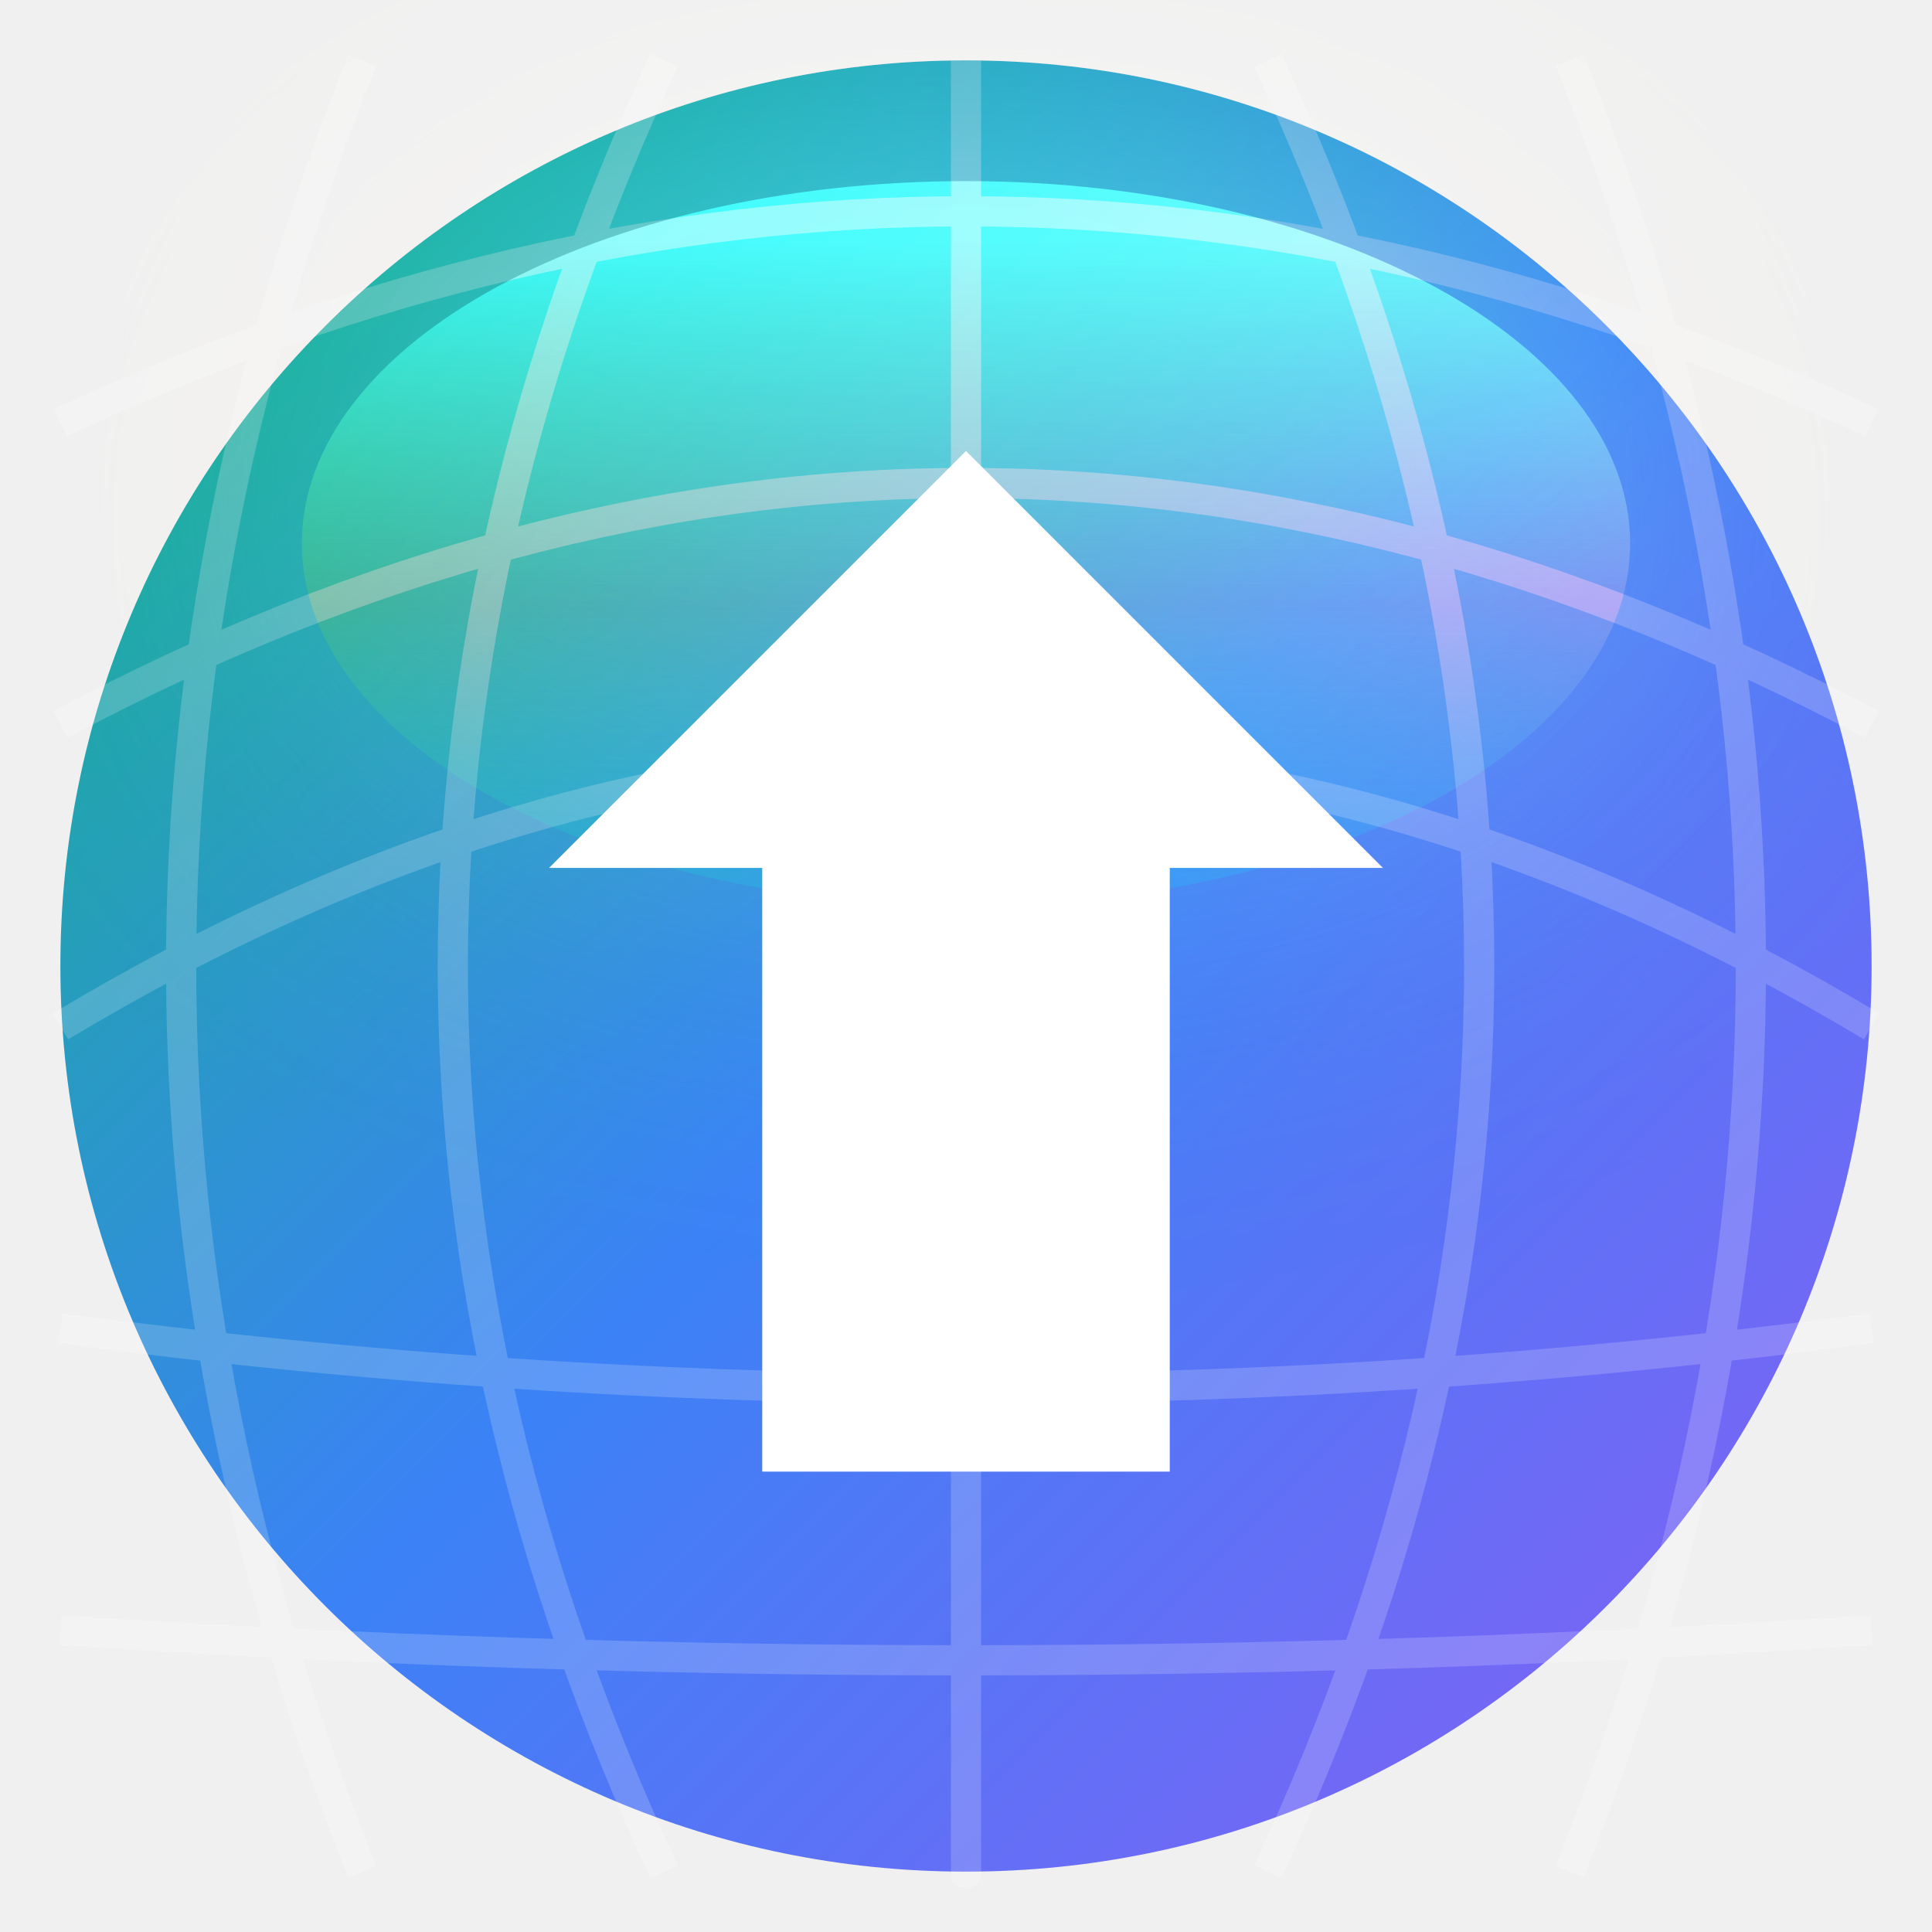
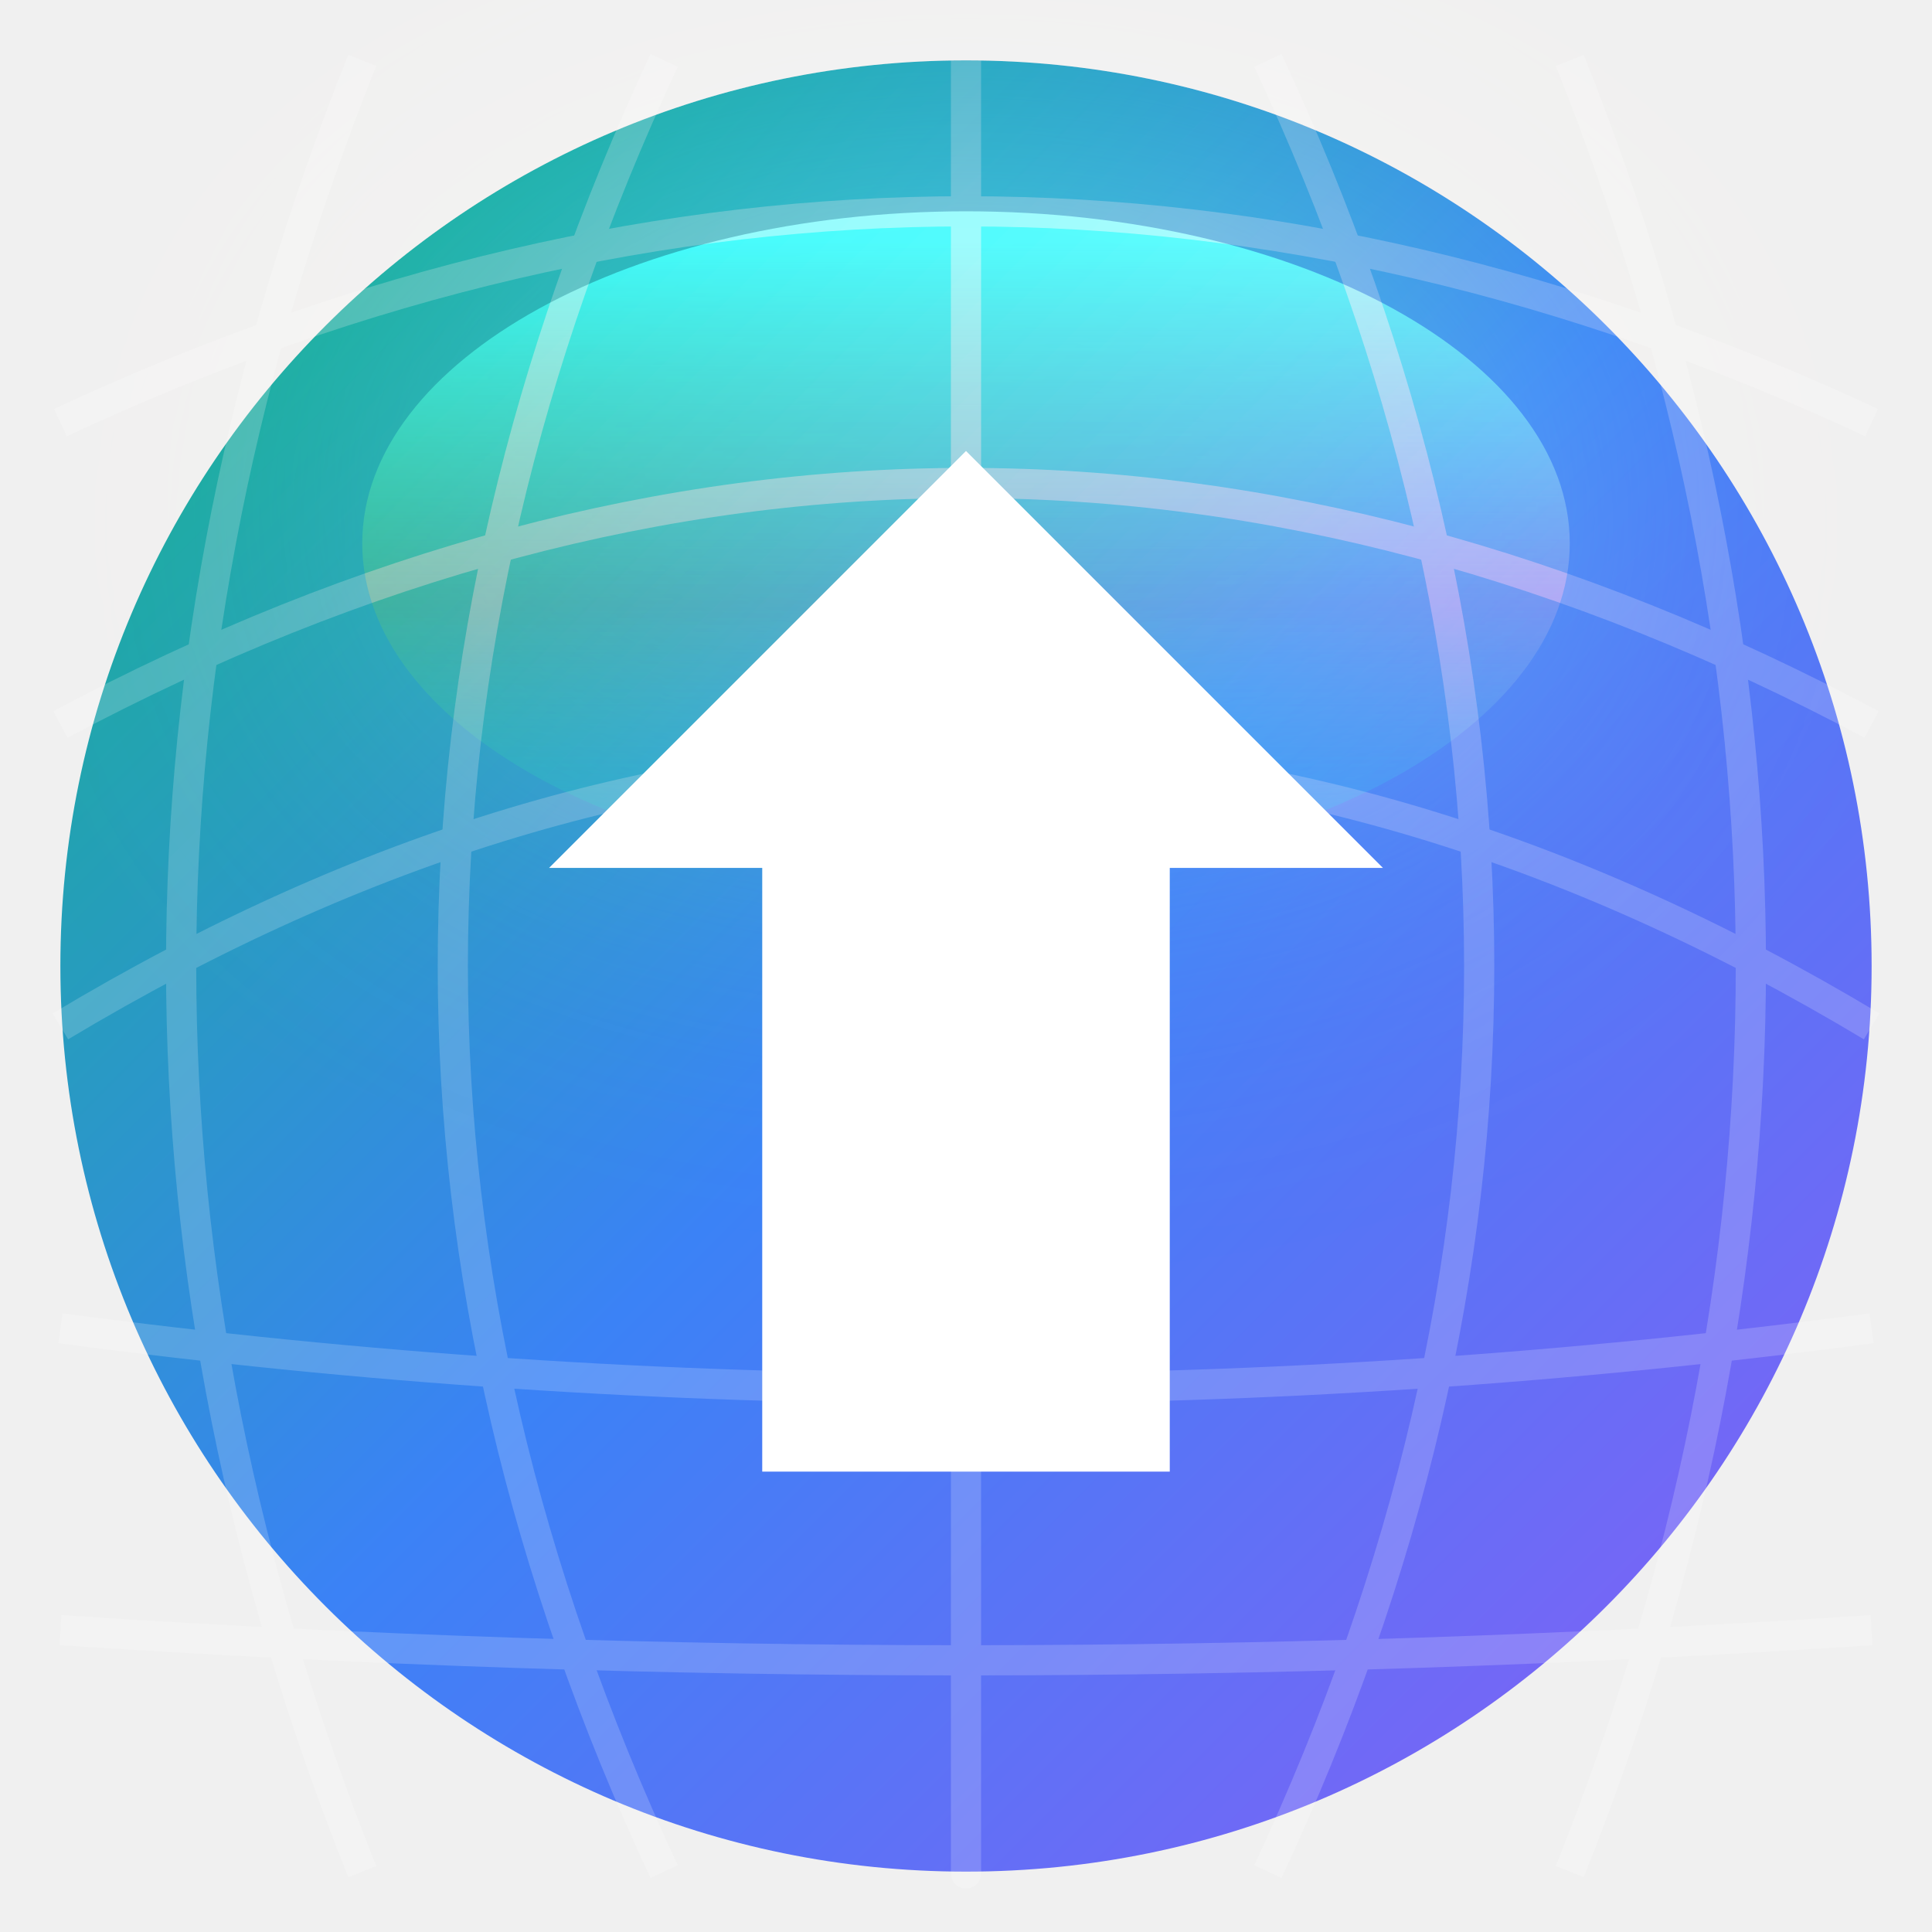
<svg xmlns="http://www.w3.org/2000/svg" viewBox="0 0 64 64">
  <defs>
    <linearGradient id="bgGradient" x1="0%" y1="0%" x2="100%" y2="100%">
      <stop offset="0%" style="stop-color:#10b981" />
      <stop offset="50%" style="stop-color:#3b82f6" />
      <stop offset="100%" style="stop-color:#8b5cf6" />
    </linearGradient>
  </defs>
  <circle cx="32" cy="32" r="30" fill="url(#bgGradient)" />
  <g opacity="0.18">
    <path d="M12,2 Q0,32 12,62" stroke="#fff" stroke-width="1" fill="none" />
    <path d="M22,2 Q8,32 22,62" stroke="#fff" stroke-width="1" fill="none" />
    <path d="M32,2 Q32,64 32,62" stroke="#fff" stroke-width="1" fill="none" />
    <path d="M42,2 Q56,32 42,62" stroke="#fff" stroke-width="1" fill="none" />
    <path d="M52,2 Q64,32 52,62" stroke="#fff" stroke-width="1" fill="none" />
    <path d="M2,14 Q32,0 62,14" stroke="#fff" stroke-width="1" fill="none" />
    <path d="M2,24 Q32,8 62,24" stroke="#fff" stroke-width="1" fill="none" />
    <path d="M2,34 Q32,16 62,34" stroke="#fff" stroke-width="1" fill="none" />
    <path d="M2,44 Q32,48 62,44" stroke="#fff" stroke-width="1" fill="none" />
    <path d="M2,54 Q32,56 62,54" stroke="#fff" stroke-width="1" fill="none" />
  </g>
  <linearGradient id="arrowTopGlow" x1="32" y1="8" x2="32" y2="48" gradientUnits="userSpaceOnUse">
    <stop offset="0%" stop-color="#fff" stop-opacity="0.95" />
    <stop offset="30%" stop-color="#f59e42" stop-opacity="0.7" />
    <stop offset="60%" stop-color="#10b981" stop-opacity="0.3" />
    <stop offset="100%" stop-color="#3b82f6" stop-opacity="0" />
  </linearGradient>
  <filter id="arrowGlowFilter" x="0" y="0" width="64" height="64" filterUnits="userSpaceOnUse">
    <feGaussianBlur stdDeviation="7" result="blur" />
    <feMerge>
      <feMergeNode in="blur" />
      <feMergeNode in="SourceGraphic" />
    </feMerge>
  </filter>
-   <ellipse cx="32" cy="18" rx="22" ry="12" fill="url(#arrowTopGlow)" style="mix-blend-mode:overlay;" filter="url(#arrowGlowFilter)" />
+   <ellipse cx="32" cy="18" rx="20" ry="11" fill="url(#arrowTopGlow)" style="mix-blend-mode:overlay;" filter="url(#arrowGlowFilter)" />
  <path d="M 32 16 L 20 28 L 26 28 L 26 48 L 38 48 L 38 28 L 44 28 Z" fill="#fff" stroke="#fff" stroke-width="1.5" />
</svg>
